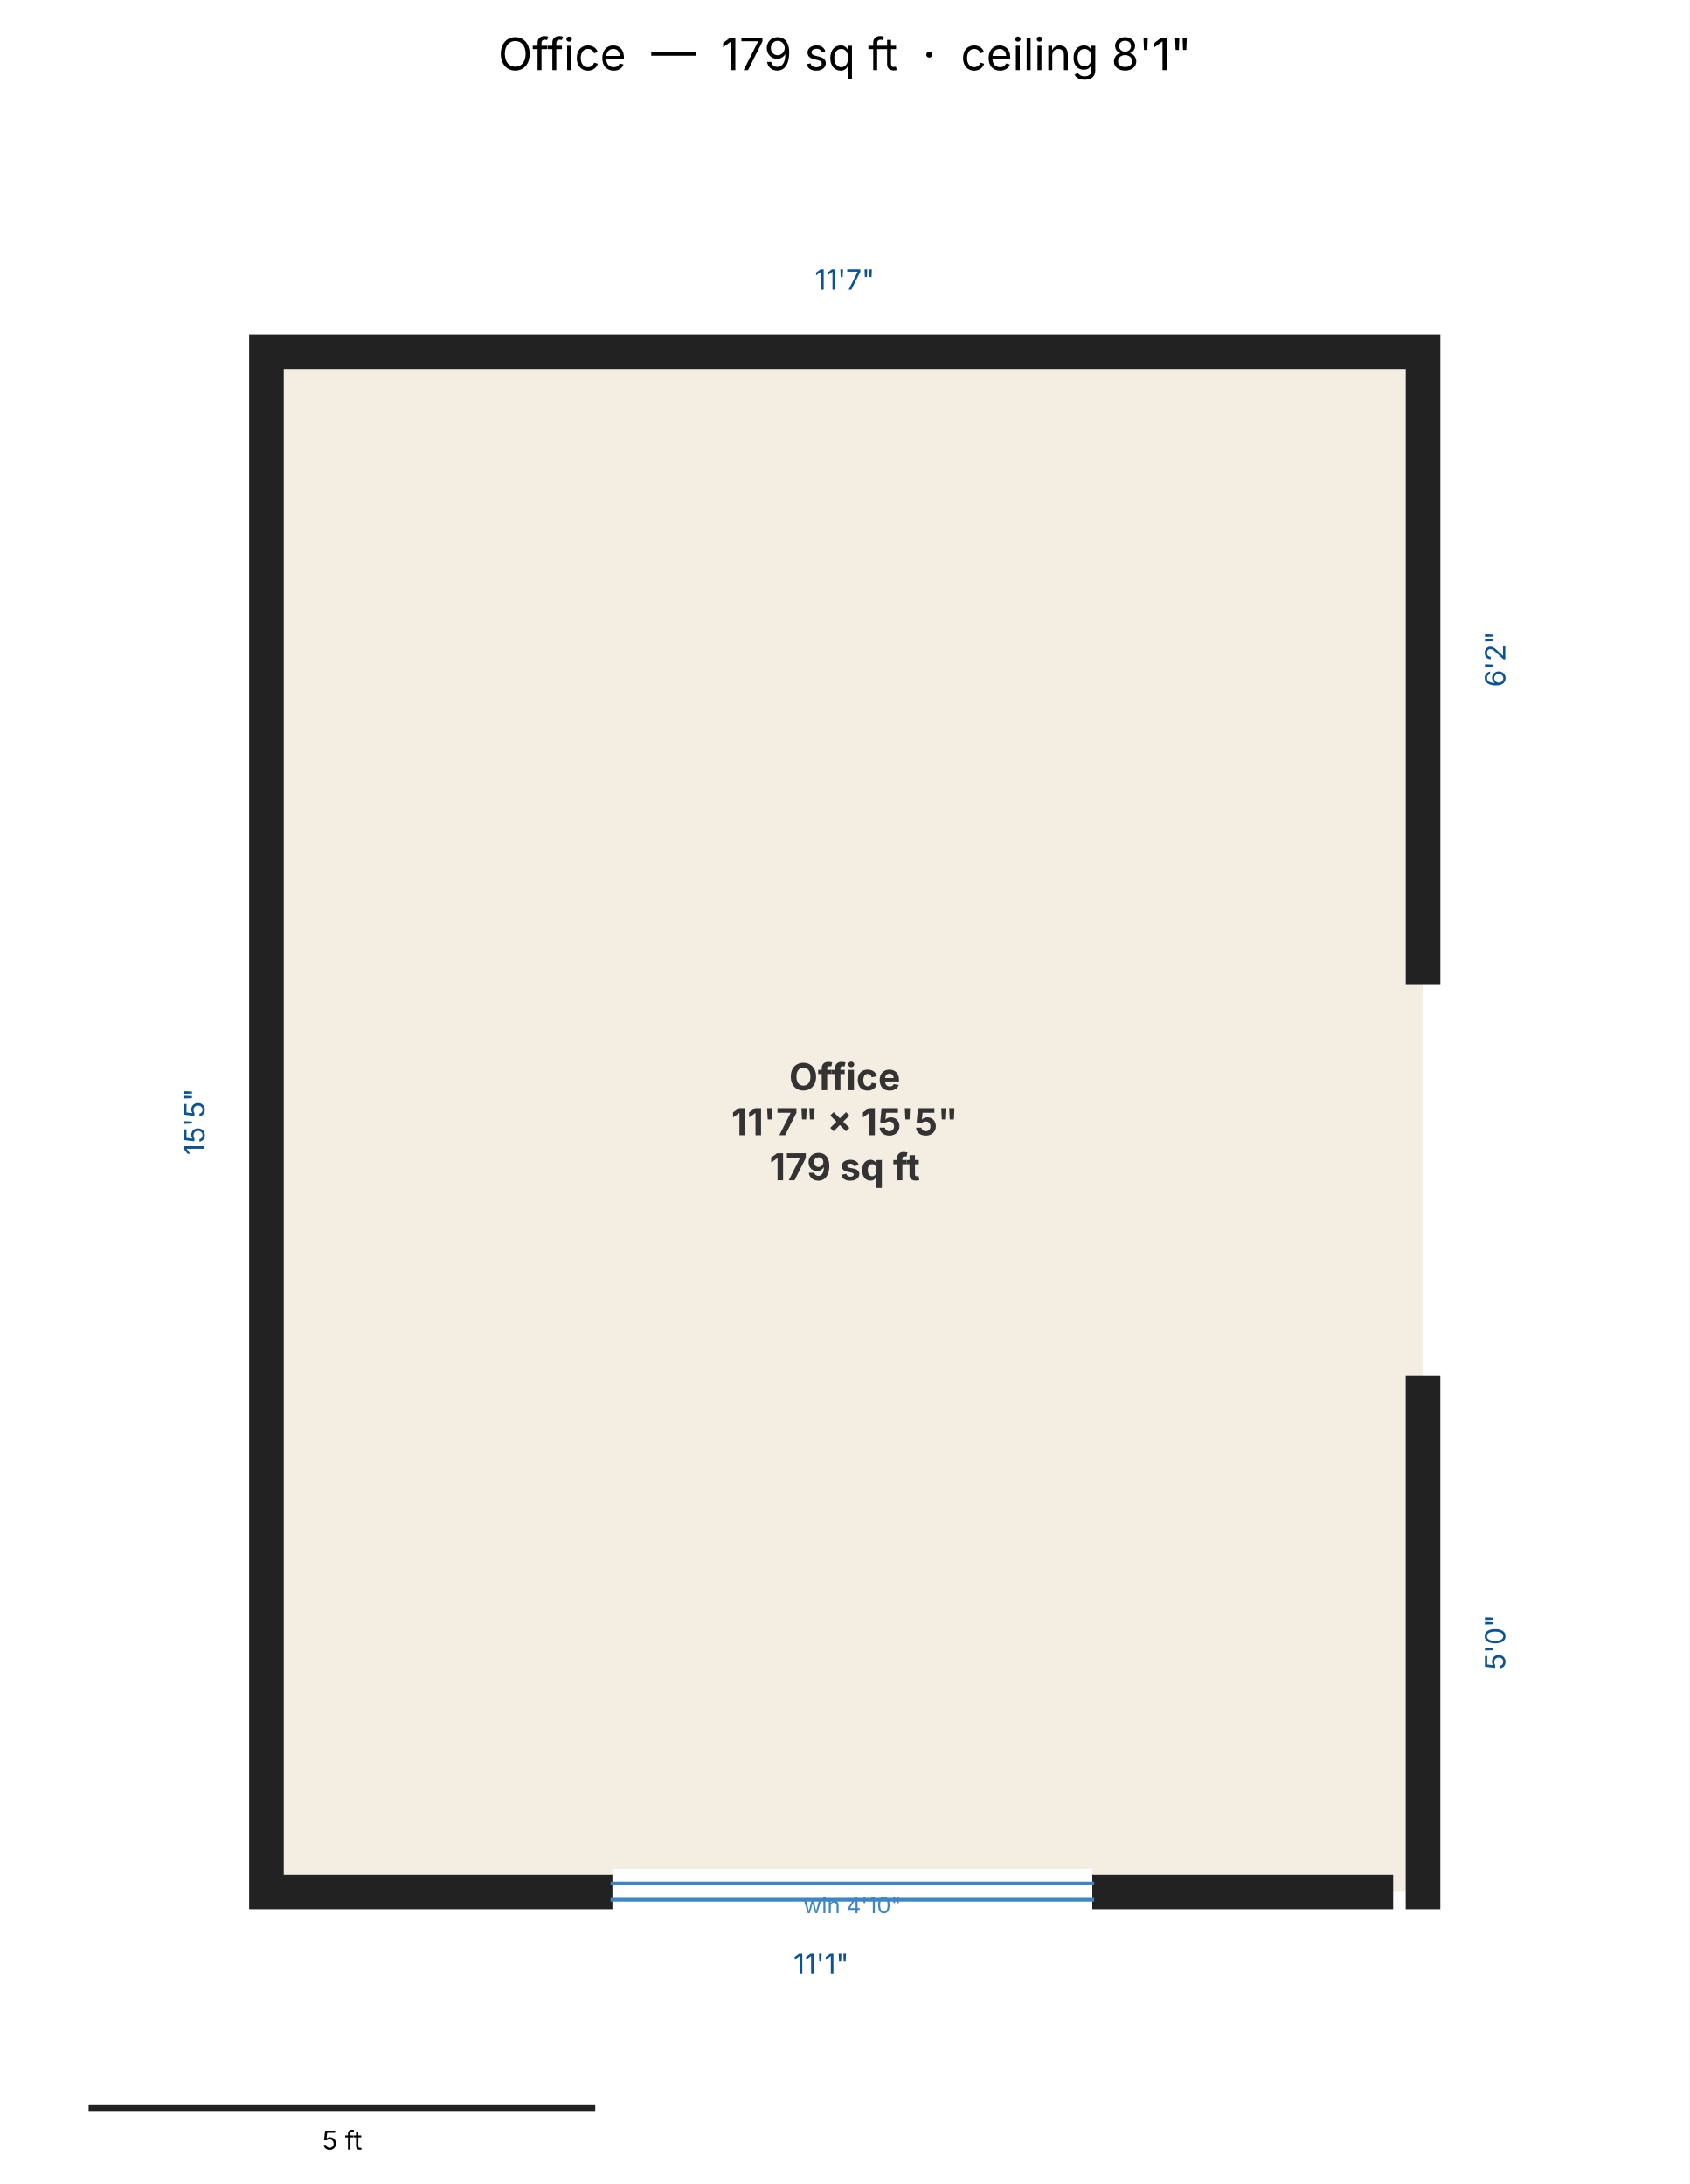
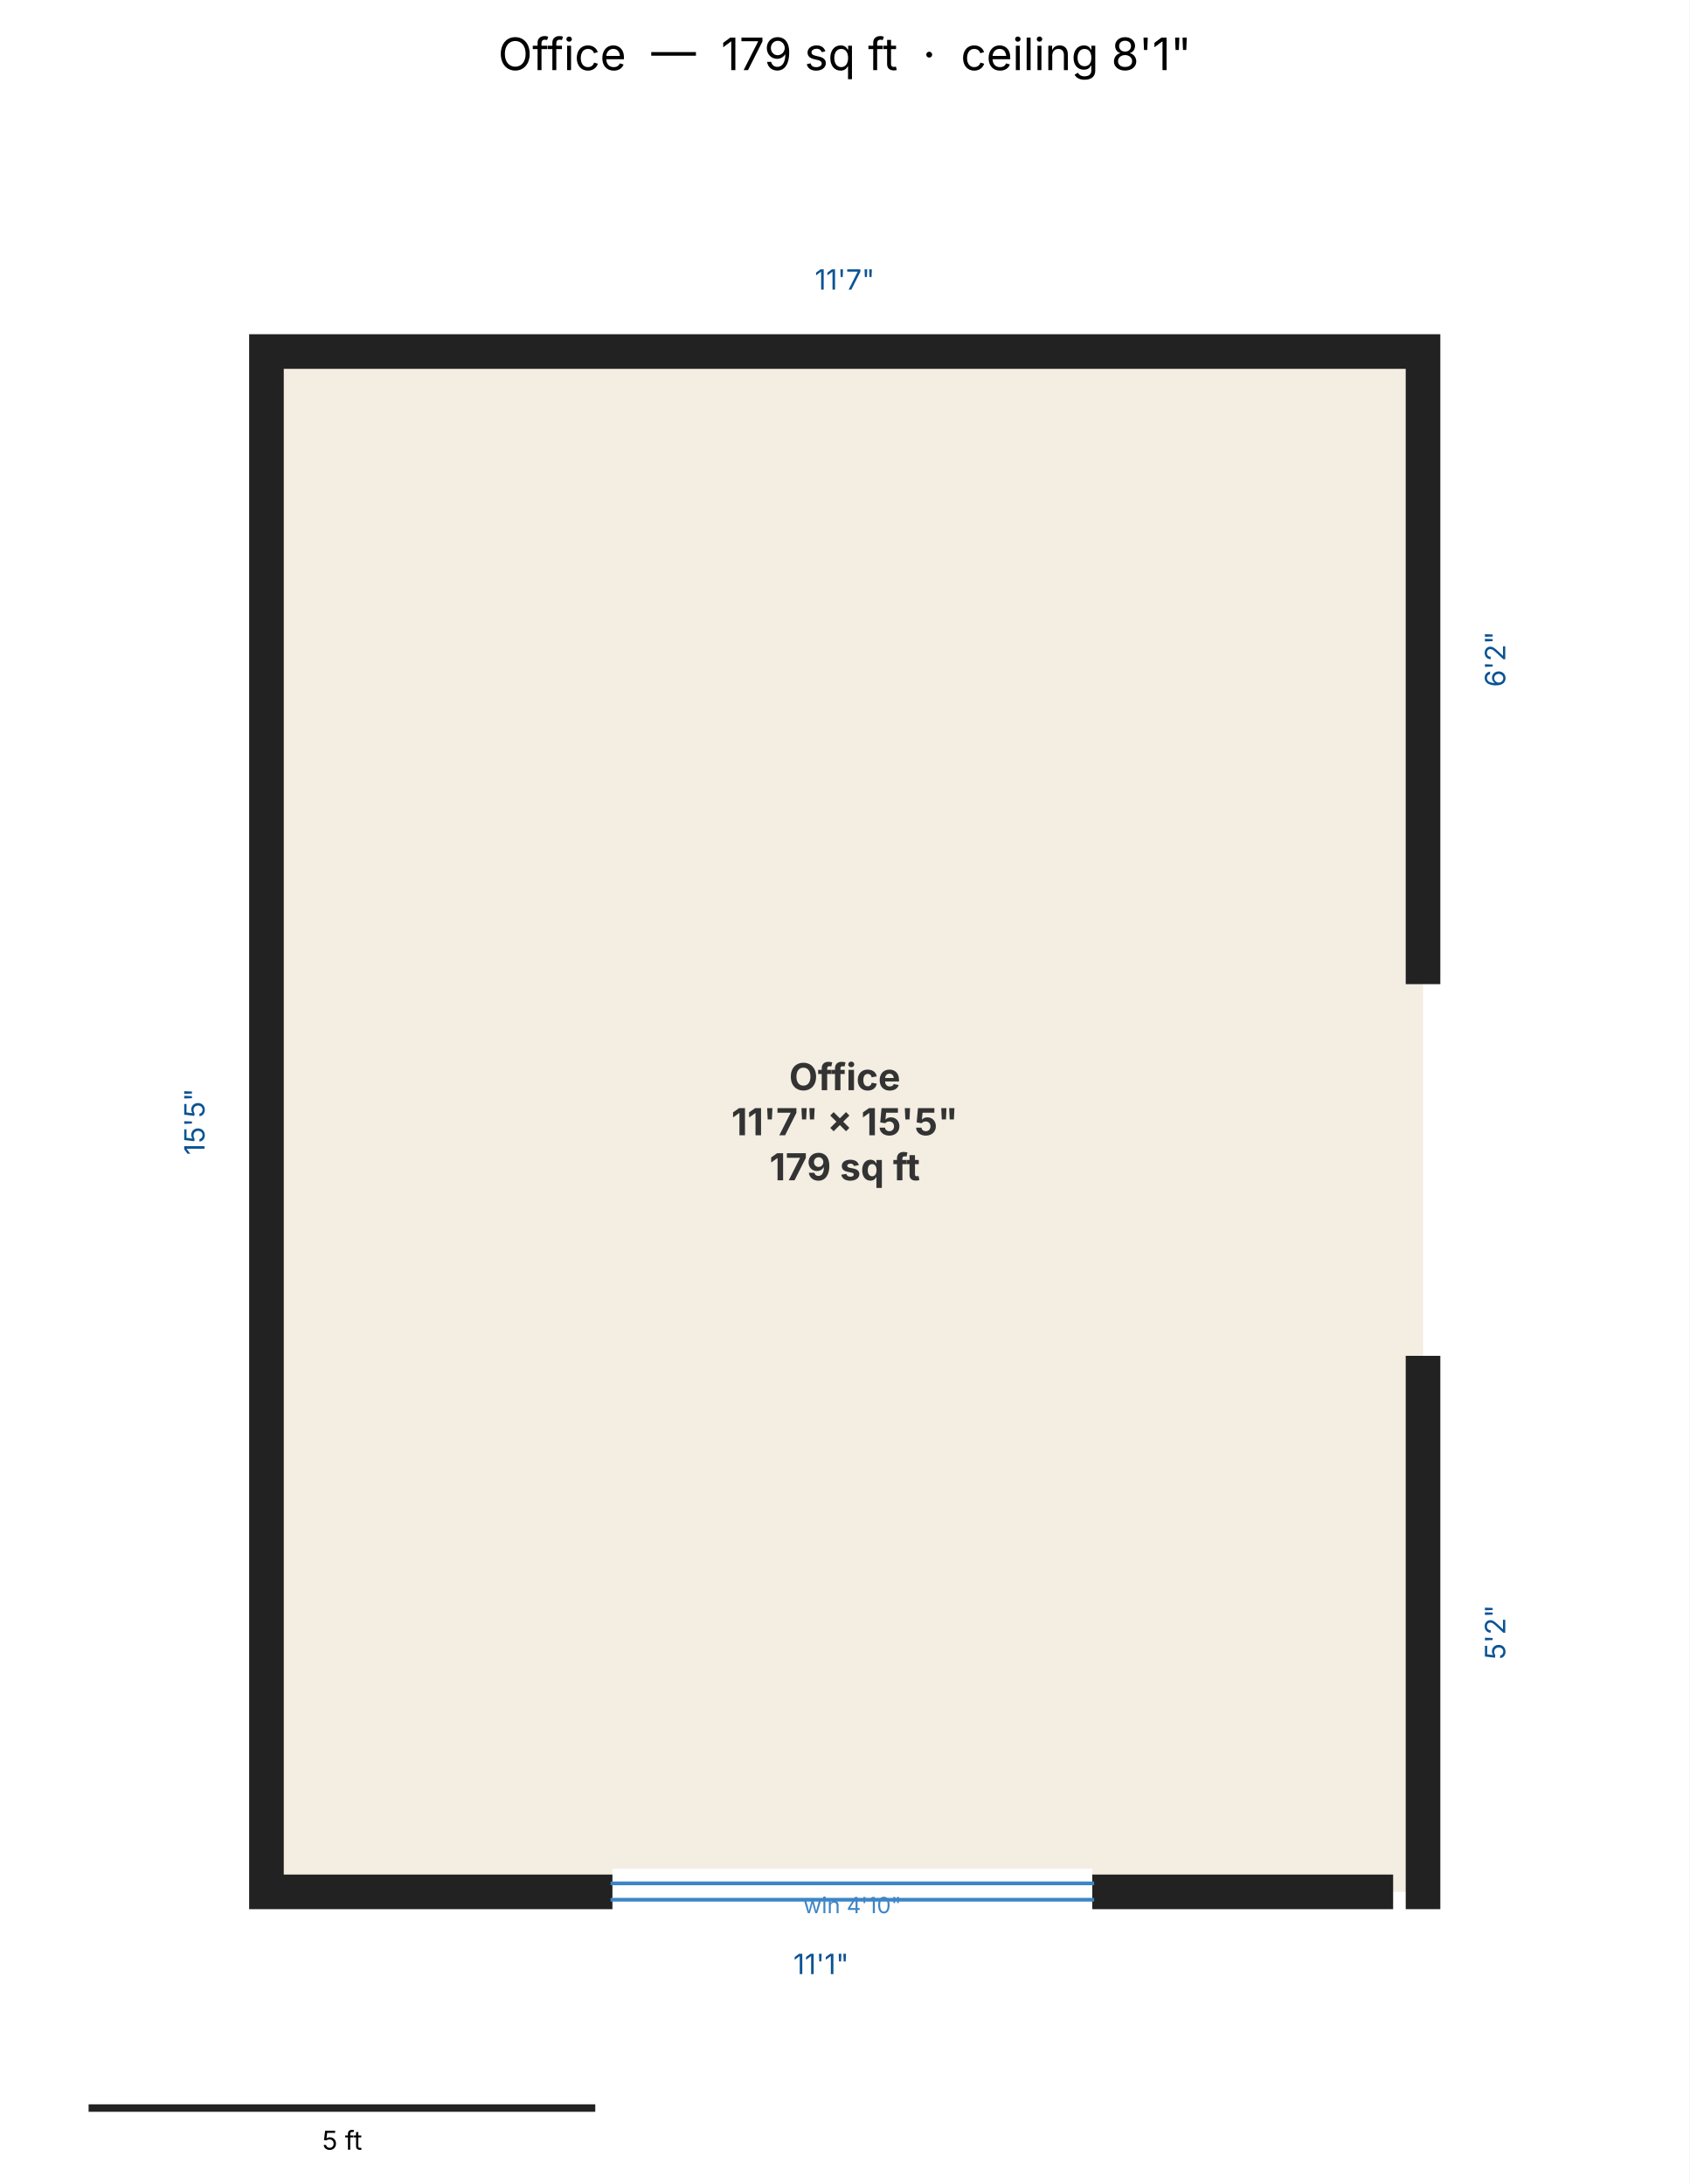
<svg xmlns="http://www.w3.org/2000/svg" xmlns:xlink="http://www.w3.org/1999/xlink" width="453.52pt" height="586.425pt" viewBox="0 0 453.52 586.425" version="1.1">
  <defs>
    <style type="text/css">*{stroke-linejoin: round; stroke-linecap: butt}</style>
  </defs>
  <g id="figure_1">
    <g id="patch_1">
      <path d="M 0 586.425  L 453.52 586.425  L 453.52 0  L 0 0  z " style="fill: #ffffff" />
    </g>
    <g id="axes_1">
      <g id="patch_2">
-         <path d="M 381.98 374.027  L 381.994 374.027  L 381.994 369.635  L 381.994 369.634  L 381.994 369.633  L 381.994 369.632  L 381.995 369.631  L 381.995 369.631  L 381.995 369.631  L 381.995 264.003  L 381.995 94.39  L 381.995 94.39  L 381.995 94.39  L 71.525 94.39  L 71.525 94.39  L 71.525 94.39  L 71.525 507.985  L 71.525 507.986  L 71.525 507.986  L 369.318 507.986  L 369.318 507.986  L 369.318 507.985  L 369.318 507.985  L 369.319 507.984  L 369.319 507.983  L 369.32 507.982  L 369.32 507.982  L 369.321 507.981  L 369.321 507.98  L 369.322 507.98  L 369.323 507.98  L 369.324 507.979  L 369.324 507.979  L 369.325 507.979  L 369.326 507.979  L 369.327 507.979  L 369.328 507.979  L 369.329 507.979  L 369.33 507.979  L 369.33 507.98  L 369.331 507.98  L 369.332 507.98  L 369.332 507.981  L 369.332 507.981  L 381.98 507.981  z " clip-path="url(#p7c1edd5a47)" style="fill: #f3ede2" />
+         <path d="M 381.994 369.635  L 381.994 368.698  L 381.995 368.698  L 381.995 264.003  L 381.995 94.39  L 381.995 94.39  L 381.995 94.39  L 71.525 94.39  L 71.525 94.39  L 71.525 94.39  L 71.525 507.985  L 71.525 507.986  L 71.525 507.986  L 369.318 507.986  L 369.318 507.986  L 369.318 507.985  L 369.318 507.985  L 369.319 507.984  L 369.319 507.983  L 369.32 507.982  L 369.32 507.982  L 369.321 507.981  L 369.321 507.98  L 369.322 507.98  L 369.323 507.98  L 369.324 507.979  L 369.324 507.979  L 369.325 507.979  L 369.326 507.979  L 369.327 507.979  L 369.328 507.979  L 369.329 507.979  L 369.33 507.979  L 369.33 507.98  L 369.331 507.98  L 369.332 507.98  L 369.332 507.981  L 369.332 507.981  L 381.994 507.981  L 381.994 507.981  L 381.994 507.98  z " clip-path="url(#p47b006ea42)" style="fill: #f3ede2" />
      </g>
      <g id="line2d_1">
-         <path d="M 24.786 566.035  L 158.792 566.035  " clip-path="url(#p7c1edd5a47)" style="fill: none; stroke: #222222; stroke-width: 2; stroke-linecap: square" />
+         <path d="M 24.786 566.035  L 158.792 566.035  " clip-path="url(#p47b006ea42)" style="fill: none; stroke: #222222; stroke-width: 2; stroke-linecap: square" />
      </g>
      <g id="text_1">
        <g transform="translate(86.35606 577.2132) scale(0.07 -0.07)">
          <defs>
            <path id="Inter-Regular-545" d="M 1956 -63  C 2853 -63 3509 594 3509 1488  C 3509 2388 2881 3047 2028 3047  C 1706 3047 1397 2934 1206 2775  L 1181 2775  L 1341 4134  L 3291 4134  L 3291 4656  L 841 4656  L 566 2350  L 1122 2281  C 1306 2422 1631 2525 1919 2525  C 2503 2525 2928 2078 2928 1478  C 2928 888 2519 459 1956 459  C 1488 459 1106 759 1069 1175  L 494 1175  C 525 463 1138 -63 1956 -63  z " transform="scale(0.015625)" />
            <path id="Inter-Regular-6eb" transform="scale(0.015625)" />
            <path id="Inter-Regular-288" d="M 2119 3494  L 1313 3494  L 1313 3834  C 1313 4172 1463 4353 1809 4353  C 1966 4353 2053 4319 2113 4300  L 2269 4781  C 2184 4819 2009 4875 1744 4875  C 1234 4875 750 4566 750 3959  L 750 3494  L 63 3494  L 63 3013  L 750 3013  L 750 0  L 1313 0  L 1313 3013  L 2119 3013  L 2119 3494  z " transform="scale(0.015625)" />
            <path id="Inter-Regular-37b" d="M 1869 3494  L 1150 3494  L 1150 4325  L 588 4325  L 588 3494  L 63 3494  L 63 3013  L 588 3013  L 588 863  C 588 291 944 -44 1547 -44  C 1691 -44 1850 -22 1966 19  L 1850 494  C 1756 475 1634 456 1563 456  C 1266 456 1150 594 1150 906  L 1150 3013  L 1869 3013  L 1869 3494  z " transform="scale(0.015625)" />
          </defs>
          <use xlink:href="#Inter-Regular-545" />
          <use xlink:href="#Inter-Regular-6eb" transform="translate(60.79688 0)" />
          <use xlink:href="#Inter-Regular-288" transform="translate(88.92188 0)" />
          <use xlink:href="#Inter-Regular-37b" transform="translate(122.5156 0)" />
        </g>
      </g>
      <g id="text_2">
        <g transform="translate(133.7215 18.825) scale(0.12 -0.12)">
          <defs>
            <path id="Inter-Regular-142" d="M 2450 -63  C 3644 -63 4513 850 4513 2325  C 4513 3803 3644 4719 2450 4719  C 1256 4719 381 3803 381 2325  C 381 850 1256 -63 2450 -63  z M 2450 488  C 1613 488 959 1138 959 2325  C 959 3519 1613 4169 2450 4169  C 3281 4169 3934 3522 3934 2325  C 3934 1134 3281 488 2450 488  z " transform="scale(0.015625)" />
            <path id="Inter-Regular-2b2" d="M 494 0  L 1056 0  L 1056 3494  L 494 3494  L 494 0  z M 778 4066  C 994 4066 1172 4231 1172 4438  C 1172 4644 994 4809 778 4809  C 566 4809 388 4644 388 4438  C 388 4231 566 4066 778 4066  z " transform="scale(0.015625)" />
            <path id="Inter-Regular-24b" d="M 1916 -75  C 2600 -75 3156 297 3344 919  L 2806 1072  C 2703 694 2384 428 1916 428  C 1219 428 897 1038 897 1725  C 897 2422 1219 3034 1916 3034  C 2375 3034 2688 2778 2791 2419  L 3331 2572  C 3141 3181 2591 3538 1916 3538  C 966 3538 325 2819 325 1725  C 325 647 966 -75 1916 -75  z " transform="scale(0.015625)" />
            <path id="Inter-Regular-267" d="M 1963 -75  C 2678 -75 3200 284 3363 813  L 2819 963  C 2688 606 2378 425 1966 425  C 1347 425 922 825 894 1556  L 3419 1556  L 3419 1791  C 3419 3081 2638 3538 1897 3538  C 944 3538 325 2791 325 1719  C 325 644 950 -75 1963 -75  z M 897 2031  C 931 2566 1297 3038 1897 3038  C 2472 3038 2794 2625 2847 2031  L 897 2031  z " transform="scale(0.015625)" />
            <path id="Inter-Regular-5c4" d="M 6400 2581  L 0 2581  L 0 2063  L 6400 2063  L 6400 2581  z " transform="scale(0.015625)" />
            <path id="Inter-Regular-540" d="M 2041 4656  L 1313 4656  L 300 3909  L 300 3272  L 1425 4106  L 1456 4106  L 1456 0  L 2041 0  L 2041 4656  z " transform="scale(0.015625)" />
            <path id="Inter-Regular-548" d="M 625 0  L 1250 0  L 3316 4103  L 3316 4656  L 306 4656  L 306 4134  L 2694 4134  L 2694 4097  L 625 0  z " transform="scale(0.015625)" />
            <path id="Inter-Regular-54a" d="M 1884 -63  C 2938 -63 3588 866 3588 2513  C 3588 4225 2728 4706 1963 4719  C 1006 4734 381 4025 381 3156  C 381 2259 1044 1616 1847 1616  C 2334 1616 2744 1856 2994 2238  L 3031 2238  C 3031 1109 2594 463 1884 463  C 1394 463 1103 772 1006 1184  L 419 1184  C 528 441 1094 -63 1884 -63  z M 1934 2134  C 1372 2134 963 2588 963 3159  C 963 3734 1391 4197 1953 4197  C 2525 4197 2947 3706 2947 3172  C 2947 2625 2500 2134 1934 2134  z " transform="scale(0.015625)" />
            <path id="Inter-Regular-369" d="M 1681 -75  C 2500 -75 3059 372 3059 984  C 3059 1463 2763 1778 2128 1928  L 1600 2053  C 1191 2150 1013 2294 1013 2553  C 1013 2844 1325 3059 1741 3059  C 2191 3059 2388 2816 2484 2566  L 2994 2697  C 2834 3188 2456 3538 1738 3538  C 994 3538 444 3119 444 2519  C 444 2028 747 1716 1381 1566  L 1963 1428  C 2306 1347 2475 1188 2475 947  C 2475 659 2163 419 1675 419  C 1256 419 972 591 872 975  L 338 847  C 463 244 963 -75 1681 -75  z " transform="scale(0.015625)" />
            <path id="Inter-Regular-353" d="M 3425 -1306  L 3425 3494  L 2881 3494  L 2881 2934  L 2819 2934  C 2703 3119 2488 3538 1806 3538  C 934 3538 325 2844 325 1738  C 325 625 931 -75 1803 -75  C 2469 -75 2703 347 2819 541  L 2863 541  L 2863 -1306  L 3425 -1306  z M 1888 428  C 1234 428 897 1009 897 1744  C 897 2469 1225 3034 1888 3034  C 2531 3034 2869 2516 2869 1744  C 2869 966 2522 428 1888 428  z " transform="scale(0.015625)" />
            <path id="Inter-Regular-5e7" d="M 922 1791  C 1156 1791 1344 1978 1344 2213  C 1344 2447 1156 2634 922 2634  C 688 2634 500 2447 500 2213  C 500 1978 688 1791 922 1791  z " transform="scale(0.015625)" />
            <path id="Inter-Regular-2e2" d="M 1056 4656  L 494 4656  L 494 0  L 1056 0  L 1056 4656  z " transform="scale(0.015625)" />
            <path id="Inter-Regular-307" d="M 1056 2094  C 1056 2691 1434 3031 1938 3031  C 2425 3031 2725 2709 2725 2172  L 2725 0  L 3288 0  L 3288 2219  C 3288 3103 2813 3538 2106 3538  C 1638 3538 1263 3341 1038 2847  L 1034 3494  L 494 3494  L 494 0  L 1056 0  L 1056 2094  z " transform="scale(0.015625)" />
            <path id="Inter-Regular-293" d="M 1909 -1381  C 2759 -1381 3431 -994 3431 -91  L 3431 3494  L 2884 3494  L 2884 2934  L 2831 2934  C 2713 3122 2488 3538 1813 3538  C 941 3538 325 2844 325 1763  C 325 666 963 56 1800 56  C 2475 56 2697 441 2816 641  L 2869 641  L 2869 -59  C 2869 -634 2466 -891 1909 -891  C 1294 -891 1075 -578 928 -375  L 472 -669  C 688 -1053 1134 -1381 1909 -1381  z M 1894 556  C 1238 556 897 1056 897 1775  C 897 2472 1228 3034 1894 3034  C 2538 3034 2875 2516 2875 1775  C 2875 1013 2528 556 1894 556  z " transform="scale(0.015625)" />
            <path id="Inter-Regular-549" d="M 1978 -63  C 2916 -63 3578 478 3578 1238  C 3578 1825 3175 2325 2669 2419  L 2669 2444  C 3109 2559 3403 2988 3403 3481  C 3403 4191 2794 4719 1978 4719  C 1150 4719 550 4191 550 3481  C 550 2988 838 2559 1291 2444  L 1291 2419  C 769 2325 381 1825 381 1238  C 381 478 1031 -63 1978 -63  z M 1978 453  C 1350 453 966 775 966 1269  C 966 1784 1391 2153 1978 2153  C 2553 2153 2984 1784 2984 1269  C 2984 775 2594 453 1978 453  z M 1978 2650  C 1475 2650 1125 2966 1125 3438  C 1125 3903 1463 4206 1978 4206  C 2484 4206 2828 3903 2828 3438  C 2828 2966 2469 2650 1978 2650  z " transform="scale(0.015625)" />
            <path id="Inter-Regular-5ce" d="M 725 2884  L 1194 2884  L 1263 4656  L 656 4656  L 725 2884  z " transform="scale(0.015625)" />
            <path id="Inter-Regular-5cf" d="M 725 2884  L 1194 2884  L 1263 4656  L 656 4656  L 725 2884  z M 1788 2884  L 2256 2884  L 2325 4656  L 1719 4656  L 1788 2884  z " transform="scale(0.015625)" />
          </defs>
          <use xlink:href="#Inter-Regular-142" />
          <use xlink:href="#Inter-Regular-288" transform="translate(76.46875 0)" />
          <use xlink:href="#Inter-Regular-288" transform="translate(109.5781 0)" />
          <use xlink:href="#Inter-Regular-2b2" transform="translate(146.5938 0)" />
          <use xlink:href="#Inter-Regular-24b" transform="translate(170.8125 0)" />
          <use xlink:href="#Inter-Regular-267" transform="translate(227.9375 0)" />
          <use xlink:href="#Inter-Regular-6eb" transform="translate(286.2344 0)" />
          <use xlink:href="#Inter-Regular-6eb" transform="translate(314.3594 0)" />
          <use xlink:href="#Inter-Regular-5c4" transform="translate(342.4844 0)" />
          <use xlink:href="#Inter-Regular-6eb" transform="translate(442.4844 0)" />
          <use xlink:href="#Inter-Regular-6eb" transform="translate(470.6094 0)" />
          <use xlink:href="#Inter-Regular-540" transform="translate(498.7344 0)" />
          <use xlink:href="#Inter-Regular-548" transform="translate(539.4062 0)" />
          <use xlink:href="#Inter-Regular-54a" transform="translate(595.0312 0)" />
          <use xlink:href="#Inter-Regular-6eb" transform="translate(657.0469 0)" />
          <use xlink:href="#Inter-Regular-369" transform="translate(685.1719 0)" />
          <use xlink:href="#Inter-Regular-353" transform="translate(737.9531 0)" />
          <use xlink:href="#Inter-Regular-6eb" transform="translate(799.1875 0)" />
          <use xlink:href="#Inter-Regular-288" transform="translate(827.3125 0)" />
          <use xlink:href="#Inter-Regular-37b" transform="translate(860.9062 0)" />
          <use xlink:href="#Inter-Regular-6eb" transform="translate(893.625 0)" />
          <use xlink:href="#Inter-Regular-6eb" transform="translate(921.75 0)" />
          <use xlink:href="#Inter-Regular-5e7" transform="translate(949.875 0)" />
          <use xlink:href="#Inter-Regular-6eb" transform="translate(978.6875 0)" />
          <use xlink:href="#Inter-Regular-6eb" transform="translate(1006.812 0)" />
          <use xlink:href="#Inter-Regular-24b" transform="translate(1034.938 0)" />
          <use xlink:href="#Inter-Regular-267" transform="translate(1092.062 0)" />
          <use xlink:href="#Inter-Regular-2b2" transform="translate(1150.359 0)" />
          <use xlink:href="#Inter-Regular-2e2" transform="translate(1174.578 0)" />
          <use xlink:href="#Inter-Regular-2b2" transform="translate(1198.797 0)" />
          <use xlink:href="#Inter-Regular-307" transform="translate(1223.016 0)" />
          <use xlink:href="#Inter-Regular-293" transform="translate(1282.094 0)" />
          <use xlink:href="#Inter-Regular-6eb" transform="translate(1343.422 0)" />
          <use xlink:href="#Inter-Regular-549" transform="translate(1371.547 0)" />
          <use xlink:href="#Inter-Regular-5ce" transform="translate(1433.406 0)" />
          <use xlink:href="#Inter-Regular-540" transform="translate(1463.391 0)" />
          <use xlink:href="#Inter-Regular-5cf" transform="translate(1504.062 0)" />
        </g>
      </g>
      <g id="patch_3">
-         <path d="M 67.128 89.993  L 67.128 98.787  L 67.128 98.787  L 67.128 512.382  L 75.922 512.382  L 373.715 512.382  L 373.715 503.589  L 75.922 503.589  L 75.922 98.787  L 377.598 98.787  L 377.598 264.003  L 386.391 264.003  L 386.391 89.993  L 377.598 89.993  z " clip-path="url(#p7c1edd5a47)" style="fill: #222222; stroke: #222222; stroke-width: 0.5; stroke-linejoin: miter" />
+         <path d="M 67.128 89.993  L 67.128 98.787  L 67.128 98.787  L 67.128 512.382  L 75.922 512.382  L 373.715 512.382  L 373.715 503.589  L 75.922 503.589  L 75.922 98.787  L 377.598 98.787  L 377.598 264.003  L 386.391 264.003  L 386.391 89.993  L 377.598 89.993  z " clip-path="url(#p47b006ea42)" style="fill: #222222; stroke: #222222; stroke-width: 0.5; stroke-linejoin: miter" />
      </g>
      <g id="patch_4">
-         <path d="M 377.584 512.382  L 386.377 512.382  L 386.377 369.631  L 377.584 369.631  z " clip-path="url(#p7c1edd5a47)" style="fill: #222222; stroke: #222222; stroke-width: 0.5; stroke-linejoin: miter" />
+         <path d="M 386.391 364.302  L 377.597 364.302  L 377.597 512.377  L 386.391 512.377  z " clip-path="url(#p47b006ea42)" style="fill: #222222; stroke: #222222; stroke-width: 0.5; stroke-linejoin: miter" />
      </g>
      <g id="patch_5">
-         <path d="M 164.401 514.057  L 293.21 514.057  L 293.21 501.746  L 164.401 501.746  z " clip-path="url(#p7c1edd5a47)" style="fill: #ffffff" />
+         <path d="M 164.401 514.057  L 293.21 514.057  L 293.21 501.746  L 164.401 501.746  z " clip-path="url(#p47b006ea42)" style="fill: #ffffff" />
      </g>
      <g id="line2d_2">
-         <path d="M 164.401 505.703  L 293.21 505.703  " clip-path="url(#p7c1edd5a47)" style="fill: none; stroke: #3d85c6; stroke-linecap: square" />
+         <path d="M 164.401 505.703  L 293.21 505.703  " clip-path="url(#p47b006ea42)" style="fill: none; stroke: #3d85c6; stroke-linecap: square" />
      </g>
      <g id="line2d_3">
-         <path d="M 164.401 510.1  L 293.21 510.1  " clip-path="url(#p7c1edd5a47)" style="fill: none; stroke: #3d85c6; stroke-linecap: square" />
+         <path d="M 164.401 510.1  L 293.21 510.1  " clip-path="url(#p47b006ea42)" style="fill: none; stroke: #3d85c6; stroke-linecap: square" />
      </g>
      <g id="text_3">
-         <g style="fill: #333333" transform="translate(211.816 292.7236) scale(0.1 -0.1)">
+         <g style="fill: #333333" transform="translate(211.8183 292.7256) scale(0.1 -0.1)">
          <defs>
            <path id="Inter-Bold-142" d="M 2466 -63  C 3700 -63 4638 809 4638 2325  C 4638 3847 3700 4719 2466 4719  C 1231 4719 294 3847 294 2325  C 294 813 1231 -63 2466 -63  z M 2466 784  C 1744 784 1263 1328 1263 2325  C 1263 3325 1744 3872 2466 3872  C 3188 3872 3669 3328 3669 2325  C 3669 1328 3188 784 2466 784  z " transform="scale(0.015625)" />
            <path id="Inter-Bold-288" d="M 2344 3494  L 1613 3494  L 1613 3731  C 1613 3975 1719 4119 2003 4119  C 2125 4119 2238 4094 2316 4072  L 2484 4778  C 2369 4813 2106 4875 1813 4875  C 1166 4875 678 4506 678 3763  L 678 3494  L 63 3494  L 63 2778  L 678 2778  L 678 0  L 1613 0  L 1613 2778  L 2344 2778  L 2344 3494  z " transform="scale(0.015625)" />
            <path id="Inter-Bold-2b2" d="M 400 0  L 1338 0  L 1338 3494  L 400 3494  L 400 0  z M 869 3950  C 1150 3950 1384 4163 1384 4431  C 1384 4697 1150 4913 869 4913  C 584 4913 353 4697 353 4431  C 353 4163 584 3950 869 3950  z " transform="scale(0.015625)" />
            <path id="Inter-Bold-24b" d="M 1963 -69  C 2800 -69 3391 384 3522 1119  L 2650 1278  C 2575 900 2334 669 1972 669  C 1472 669 1209 1109 1209 1734  C 1209 2366 1472 2800 1972 2800  C 2334 2800 2566 2575 2644 2213  L 3516 2375  C 3384 3094 2791 3538 1963 3538  C 909 3538 253 2813 253 1731  C 253 656 909 -69 1963 -69  z " transform="scale(0.015625)" />
            <path id="Inter-Bold-267" d="M 1978 -69  C 2791 -69 3347 309 3519 891  L 2669 1050  C 2569 781 2322 638 1994 638  C 1522 638 1203 931 1181 1503  L 3572 1503  L 3572 1766  C 3572 2959 2844 3538 1931 3538  C 909 3538 253 2806 253 1728  C 253 625 909 -69 1978 -69  z M 1188 2091  C 1225 2522 1494 2831 1941 2831  C 2375 2831 2622 2547 2669 2091  L 1188 2091  z " transform="scale(0.015625)" />
          </defs>
          <use xlink:href="#Inter-Bold-142" />
          <use xlink:href="#Inter-Bold-288" transform="translate(77.04688 0)" />
          <use xlink:href="#Inter-Bold-288" transform="translate(112.6875 0)" />
          <use xlink:href="#Inter-Bold-2b2" transform="translate(153.3125 0)" />
          <use xlink:href="#Inter-Bold-24b" transform="translate(180.4062 0)" />
          <use xlink:href="#Inter-Bold-267" transform="translate(239.25 0)" />
        </g>
-         <g style="fill: #333333" transform="translate(196.3223 304.8232) scale(0.1 -0.1)">
+         <g style="fill: #333333" transform="translate(196.3246 304.8252) scale(0.1 -0.1)">
          <defs>
            <path id="Inter-Bold-540" d="M 2341 4656  L 1319 4656  L 291 3934  L 291 3063  L 1356 3816  L 1388 3816  L 1388 0  L 2341 0  L 2341 4656  z " transform="scale(0.015625)" />
            <path id="Inter-Bold-5ce" d="M 728 2719  L 1441 2719  L 1534 4656  L 631 4656  L 728 2719  z " transform="scale(0.015625)" />
            <path id="Inter-Bold-548" d="M 553 0  L 1544 0  L 3488 3856  L 3488 4656  L 234 4656  L 234 3869  L 2491 3869  L 2491 3838  L 553 0  z " transform="scale(0.015625)" />
            <path id="Inter-Bold-5cf" d="M 728 2719  L 1441 2719  L 1534 4656  L 631 4656  L 728 2719  z M 2088 2719  L 2803 2719  L 2897 4656  L 1994 4656  L 2088 2719  z " transform="scale(0.015625)" />
            <path id="Inter-Bold-6eb" transform="scale(0.015625)" />
            <path id="Inter-Bold-603" d="M 3241 684  L 3819 1266  L 2759 2328  L 3819 3384  L 3241 3975  L 2178 2909  L 1116 3975  L 534 3384  L 1594 2328  L 534 1266  L 1116 684  L 2178 1747  L 3241 684  z " transform="scale(0.015625)" />
            <path id="Inter-Bold-545" d="M 2075 -63  C 3097 -63 3797 609 3797 1547  C 3797 2441 3178 3078 2338 3078  C 1934 3078 1584 2916 1419 2691  L 1394 2691  L 1516 3869  L 3541 3869  L 3541 4656  L 725 4656  L 500 2213  L 1356 2063  C 1500 2247 1778 2369 2056 2369  C 2534 2369 2872 2022 2872 1525  C 2872 1031 2541 694 2075 694  C 1675 694 1350 941 1331 1306  L 403 1306  C 422 509 1119 -63 2075 -63  z " transform="scale(0.015625)" />
          </defs>
          <use xlink:href="#Inter-Bold-540" />
          <use xlink:href="#Inter-Bold-540" transform="translate(43.10938 0)" />
          <use xlink:href="#Inter-Bold-5ce" transform="translate(86.21875 0)" />
          <use xlink:href="#Inter-Bold-548" transform="translate(120.1094 0)" />
          <use xlink:href="#Inter-Bold-5cf" transform="translate(178.2656 0)" />
          <use xlink:href="#Inter-Bold-6eb" transform="translate(233.4375 0)" />
          <use xlink:href="#Inter-Bold-603" transform="translate(257.125 0)" />
          <use xlink:href="#Inter-Bold-6eb" transform="translate(325 0)" />
          <use xlink:href="#Inter-Bold-540" transform="translate(348.6875 0)" />
          <use xlink:href="#Inter-Bold-545" transform="translate(391.7969 0)" />
          <use xlink:href="#Inter-Bold-5ce" transform="translate(455.7188 0)" />
          <use xlink:href="#Inter-Bold-545" transform="translate(489.6094 0)" />
          <use xlink:href="#Inter-Bold-5cf" transform="translate(553.5312 0)" />
        </g>
-         <g style="fill: #333333" transform="translate(206.552 316.9228) scale(0.1 -0.1)">
+         <g style="fill: #333333" transform="translate(206.5542 316.9248) scale(0.1 -0.1)">
          <defs>
            <path id="Inter-Bold-54a" d="M 1988 -69  C 3131 -69 3866 872 3866 2441  C 3866 4144 2966 4719 2028 4725  C 994 4731 294 4044 294 3103  C 294 2228 903 1597 1731 1597  C 2241 1597 2688 1847 2900 2250  L 2931 2250  C 2931 1328 2600 753 1988 753  C 1619 753 1359 966 1284 1297  L 341 1297  C 434 525 1069 -69 1988 -69  z M 2022 2297  C 1559 2297 1222 2656 1222 3128  C 1222 3597 1569 3963 2028 3963  C 2494 3963 2834 3584 2834 3134  C 2834 2675 2481 2297 2022 2297  z " transform="scale(0.015625)" />
            <path id="Inter-Bold-369" d="M 1788 -69  C 2703 -69 3350 391 3350 1078  C 3350 1575 3025 1884 2350 2022  L 1722 2147  C 1391 2216 1272 2338 1272 2513  C 1272 2722 1509 2866 1816 2866  C 2156 2866 2353 2697 2428 2459  L 3259 2606  C 3128 3175 2631 3538 1803 3538  C 919 3538 334 3125 334 2453  C 334 1931 666 1600 1341 1463  L 1944 1338  C 2250 1275 2394 1163 2394 978  C 2394 769 2172 619 1816 619  C 1431 619 1206 778 1116 1106  L 244 956  C 366 306 944 -69 1788 -69  z " transform="scale(0.015625)" />
            <path id="Inter-Bold-353" d="M 3634 -1306  L 3634 3494  L 2713 3494  L 2713 2906  L 2666 2906  C 2541 3184 2266 3538 1672 3538  C 897 3538 253 2934 253 1741  C 253 578 872 -59 1678 -59  C 2247 -59 2538 278 2666 559  L 2697 559  L 2697 -1306  L 3634 -1306  z M 1966 694  C 1478 694 1216 1128 1216 1744  C 1216 2356 1472 2788 1966 2788  C 2447 2788 2716 2378 2716 1744  C 2716 1113 2444 694 1966 694  z " transform="scale(0.015625)" />
            <path id="Inter-Bold-37b" d="M 2134 3494  L 1481 3494  L 1481 4325  L 544 4325  L 544 3494  L 63 3494  L 63 2778  L 544 2778  L 544 941  C 544 300 925 -50 1625 -50  C 1813 -50 2022 -28 2231 34  L 2097 738  C 2028 719 1872 697 1800 697  C 1572 697 1481 800 1481 1022  L 1481 2778  L 2134 2778  L 2134 3494  z " transform="scale(0.015625)" />
          </defs>
          <use xlink:href="#Inter-Bold-540" />
          <use xlink:href="#Inter-Bold-548" transform="translate(43.10938 0)" />
          <use xlink:href="#Inter-Bold-54a" transform="translate(100.2969 0)" />
          <use xlink:href="#Inter-Bold-6eb" transform="translate(165.2344 0)" />
          <use xlink:href="#Inter-Bold-369" transform="translate(188.9219 0)" />
          <use xlink:href="#Inter-Bold-353" transform="translate(244.9219 0)" />
          <use xlink:href="#Inter-Bold-6eb" transform="translate(307.9531 0)" />
          <use xlink:href="#Inter-Bold-288" transform="translate(331.6406 0)" />
          <use xlink:href="#Inter-Bold-37b" transform="translate(367.4844 0)" />
        </g>
      </g>
      <g id="text_4">
        <g style="fill: #0b5394" transform="translate(54.90853 310.1438) rotate(-90) scale(0.075 -0.075)">
          <use xlink:href="#Inter-Regular-540" />
          <use xlink:href="#Inter-Regular-545" transform="translate(40.67188 0)" />
          <use xlink:href="#Inter-Regular-5ce" transform="translate(101.4688 0)" />
          <use xlink:href="#Inter-Regular-545" transform="translate(131.4531 0)" />
          <use xlink:href="#Inter-Regular-5cf" transform="translate(192.25 0)" />
        </g>
      </g>
      <g id="text_5">
        <g style="fill: #0b5394" transform="translate(218.7162 77.77353) scale(0.075 -0.075)">
          <use xlink:href="#Inter-Regular-540" />
          <use xlink:href="#Inter-Regular-540" transform="translate(40.67188 0)" />
          <use xlink:href="#Inter-Regular-5ce" transform="translate(81.34375 0)" />
          <use xlink:href="#Inter-Regular-548" transform="translate(111.3281 0)" />
          <use xlink:href="#Inter-Regular-5cf" transform="translate(167.9219 0)" />
        </g>
      </g>
      <g id="text_6">
        <g style="fill: #0b5394" transform="translate(212.9748 530.0586) scale(0.075 -0.075)">
          <use xlink:href="#Inter-Regular-540" />
          <use xlink:href="#Inter-Regular-540" transform="translate(40.67188 0)" />
          <use xlink:href="#Inter-Regular-5ce" transform="translate(81.34375 0)" />
          <use xlink:href="#Inter-Regular-540" transform="translate(111.3281 0)" />
          <use xlink:href="#Inter-Regular-5cf" transform="translate(152 0)" />
        </g>
      </g>
      <g id="text_7">
        <g style="fill: #0b5394" transform="translate(404.0679 184.4817) rotate(-90) scale(0.075 -0.075)">
          <defs>
            <path id="Inter-Regular-547" d="M 2019 -63  C 2969 -63 3588 634 3588 1503  C 3588 2403 2925 3044 2128 3044  C 1644 3044 1231 2813 981 2425  L 944 2425  C 944 3544 1375 4194 2091 4194  C 2575 4194 2866 3888 2969 3484  L 3550 3484  C 3438 4216 2872 4719 2091 4719  C 1034 4719 381 3788 381 2150  C 381 434 1241 -63 2019 -63  z M 2019 459  C 1447 459 1028 947 1028 1497  C 1028 2041 1469 2528 2034 2528  C 2597 2528 3013 2072 3013 1503  C 3013 922 2578 459 2019 459  z " transform="scale(0.015625)" />
            <path id="Inter-Regular-541" d="M 481 0  L 3447 0  L 3447 522  L 1300 522  L 1300 559  L 2319 1644  C 3141 2519 3369 2916 3369 3419  C 3369 4147 2778 4719 1947 4719  C 1119 4719 494 4159 494 3334  L 1063 3334  C 1063 3859 1400 4203 1931 4203  C 2428 4203 2806 3900 2806 3413  C 2806 2984 2544 2666 2028 2106  L 481 428  L 481 0  z " transform="scale(0.015625)" />
          </defs>
          <use xlink:href="#Inter-Regular-547" />
          <use xlink:href="#Inter-Regular-5ce" transform="translate(62.01562 0)" />
          <use xlink:href="#Inter-Regular-541" transform="translate(92 0)" />
          <use xlink:href="#Inter-Regular-5cf" transform="translate(152.9844 0)" />
        </g>
      </g>
      <g id="text_8">
-         <g style="fill: #0b5394" transform="translate(404.053 448.5234) rotate(-90) scale(0.075 -0.075)">
-           <defs>
-             <path id="Inter-Regular-53f" d="M 2019 -63  C 3059 -63 3656 809 3656 2325  C 3656 3834 3050 4719 2019 4719  C 988 4719 381 3834 381 2325  C 381 806 981 -63 2019 -63  z M 2019 456  C 1338 456 953 1144 953 2325  C 953 3509 1338 4203 2019 4203  C 2700 4203 3084 3513 3084 2325  C 3084 1144 2700 456 2019 456  z " transform="scale(0.015625)" />
-           </defs>
+         <g style="fill: #0b5394" transform="translate(404.067 445.7774) rotate(-90) scale(0.075 -0.075)">
          <use xlink:href="#Inter-Regular-545" />
          <use xlink:href="#Inter-Regular-5ce" transform="translate(60.79688 0)" />
-           <use xlink:href="#Inter-Regular-53f" transform="translate(90.78125 0)" />
-           <use xlink:href="#Inter-Regular-5cf" transform="translate(153.875 0)" />
+           <use xlink:href="#Inter-Regular-541" transform="translate(90.78125 0)" />
+           <use xlink:href="#Inter-Regular-5cf" transform="translate(151.7656 0)" />
        </g>
      </g>
      <g id="text_9">
        <g style="fill: #3d85c6" transform="translate(215.66 513.7139) scale(0.06 -0.06)">
          <defs>
            <path id="Inter-Regular-3da" d="M 1278 0  L 1838 0  L 2291 1581  C 2403 1972 2513 2409 2619 2853  C 2725 2406 2831 1981 2947 1581  L 3400 0  L 3959 0  L 5019 3494  L 4422 3494  L 3997 1969  C 3891 1588 3775 1147 3659 613  C 3550 1153 3438 1597 3338 1969  L 2925 3494  L 2325 3494  L 1906 1969  C 1800 1581 1688 1134 1575 603  C 1459 1159 1341 1603 1241 1969  L 816 3494  L 219 3494  L 1278 0  z " transform="scale(0.015625)" />
            <path id="Inter-Regular-544" d="M 375 947  L 2566 947  L 2566 0  L 3134 0  L 3134 947  L 3766 947  L 3766 1469  L 3134 1469  L 3134 4656  L 2413 4656  L 375 1431  L 375 947  z M 2569 1469  L 1009 1469  L 1009 1506  L 2531 3913  L 2569 3913  L 2569 1469  z " transform="scale(0.015625)" />
+             <path id="Inter-Regular-53f" d="M 2019 -63  C 3059 -63 3656 809 3656 2325  C 3656 3834 3050 4719 2019 4719  C 988 4719 381 3834 381 2325  C 381 806 981 -63 2019 -63  z M 2019 456  C 1338 456 953 1144 953 2325  C 953 3509 1338 4203 2019 4203  C 2700 4203 3084 3513 3084 2325  C 3084 1144 2700 456 2019 456  z " transform="scale(0.015625)" />
          </defs>
          <use xlink:href="#Inter-Regular-3da" />
          <use xlink:href="#Inter-Regular-2b2" transform="translate(81.84375 0)" />
          <use xlink:href="#Inter-Regular-307" transform="translate(106.0625 0)" />
          <use xlink:href="#Inter-Regular-6eb" transform="translate(165.1406 0)" />
          <use xlink:href="#Inter-Regular-544" transform="translate(193.2656 0)" />
          <use xlink:href="#Inter-Regular-5ce" transform="translate(257.8594 0)" />
          <use xlink:href="#Inter-Regular-540" transform="translate(287.8438 0)" />
          <use xlink:href="#Inter-Regular-53f" transform="translate(328.5156 0)" />
          <use xlink:href="#Inter-Regular-5cf" transform="translate(391.6094 0)" />
        </g>
      </g>
    </g>
  </g>
  <defs>
-     <clipPath id="p7c1edd5a47">
+     <clipPath id="p47b006ea42">
      <rect x="7.2" y="24.825" width="439.12" height="554.4" />
    </clipPath>
  </defs>
</svg>
